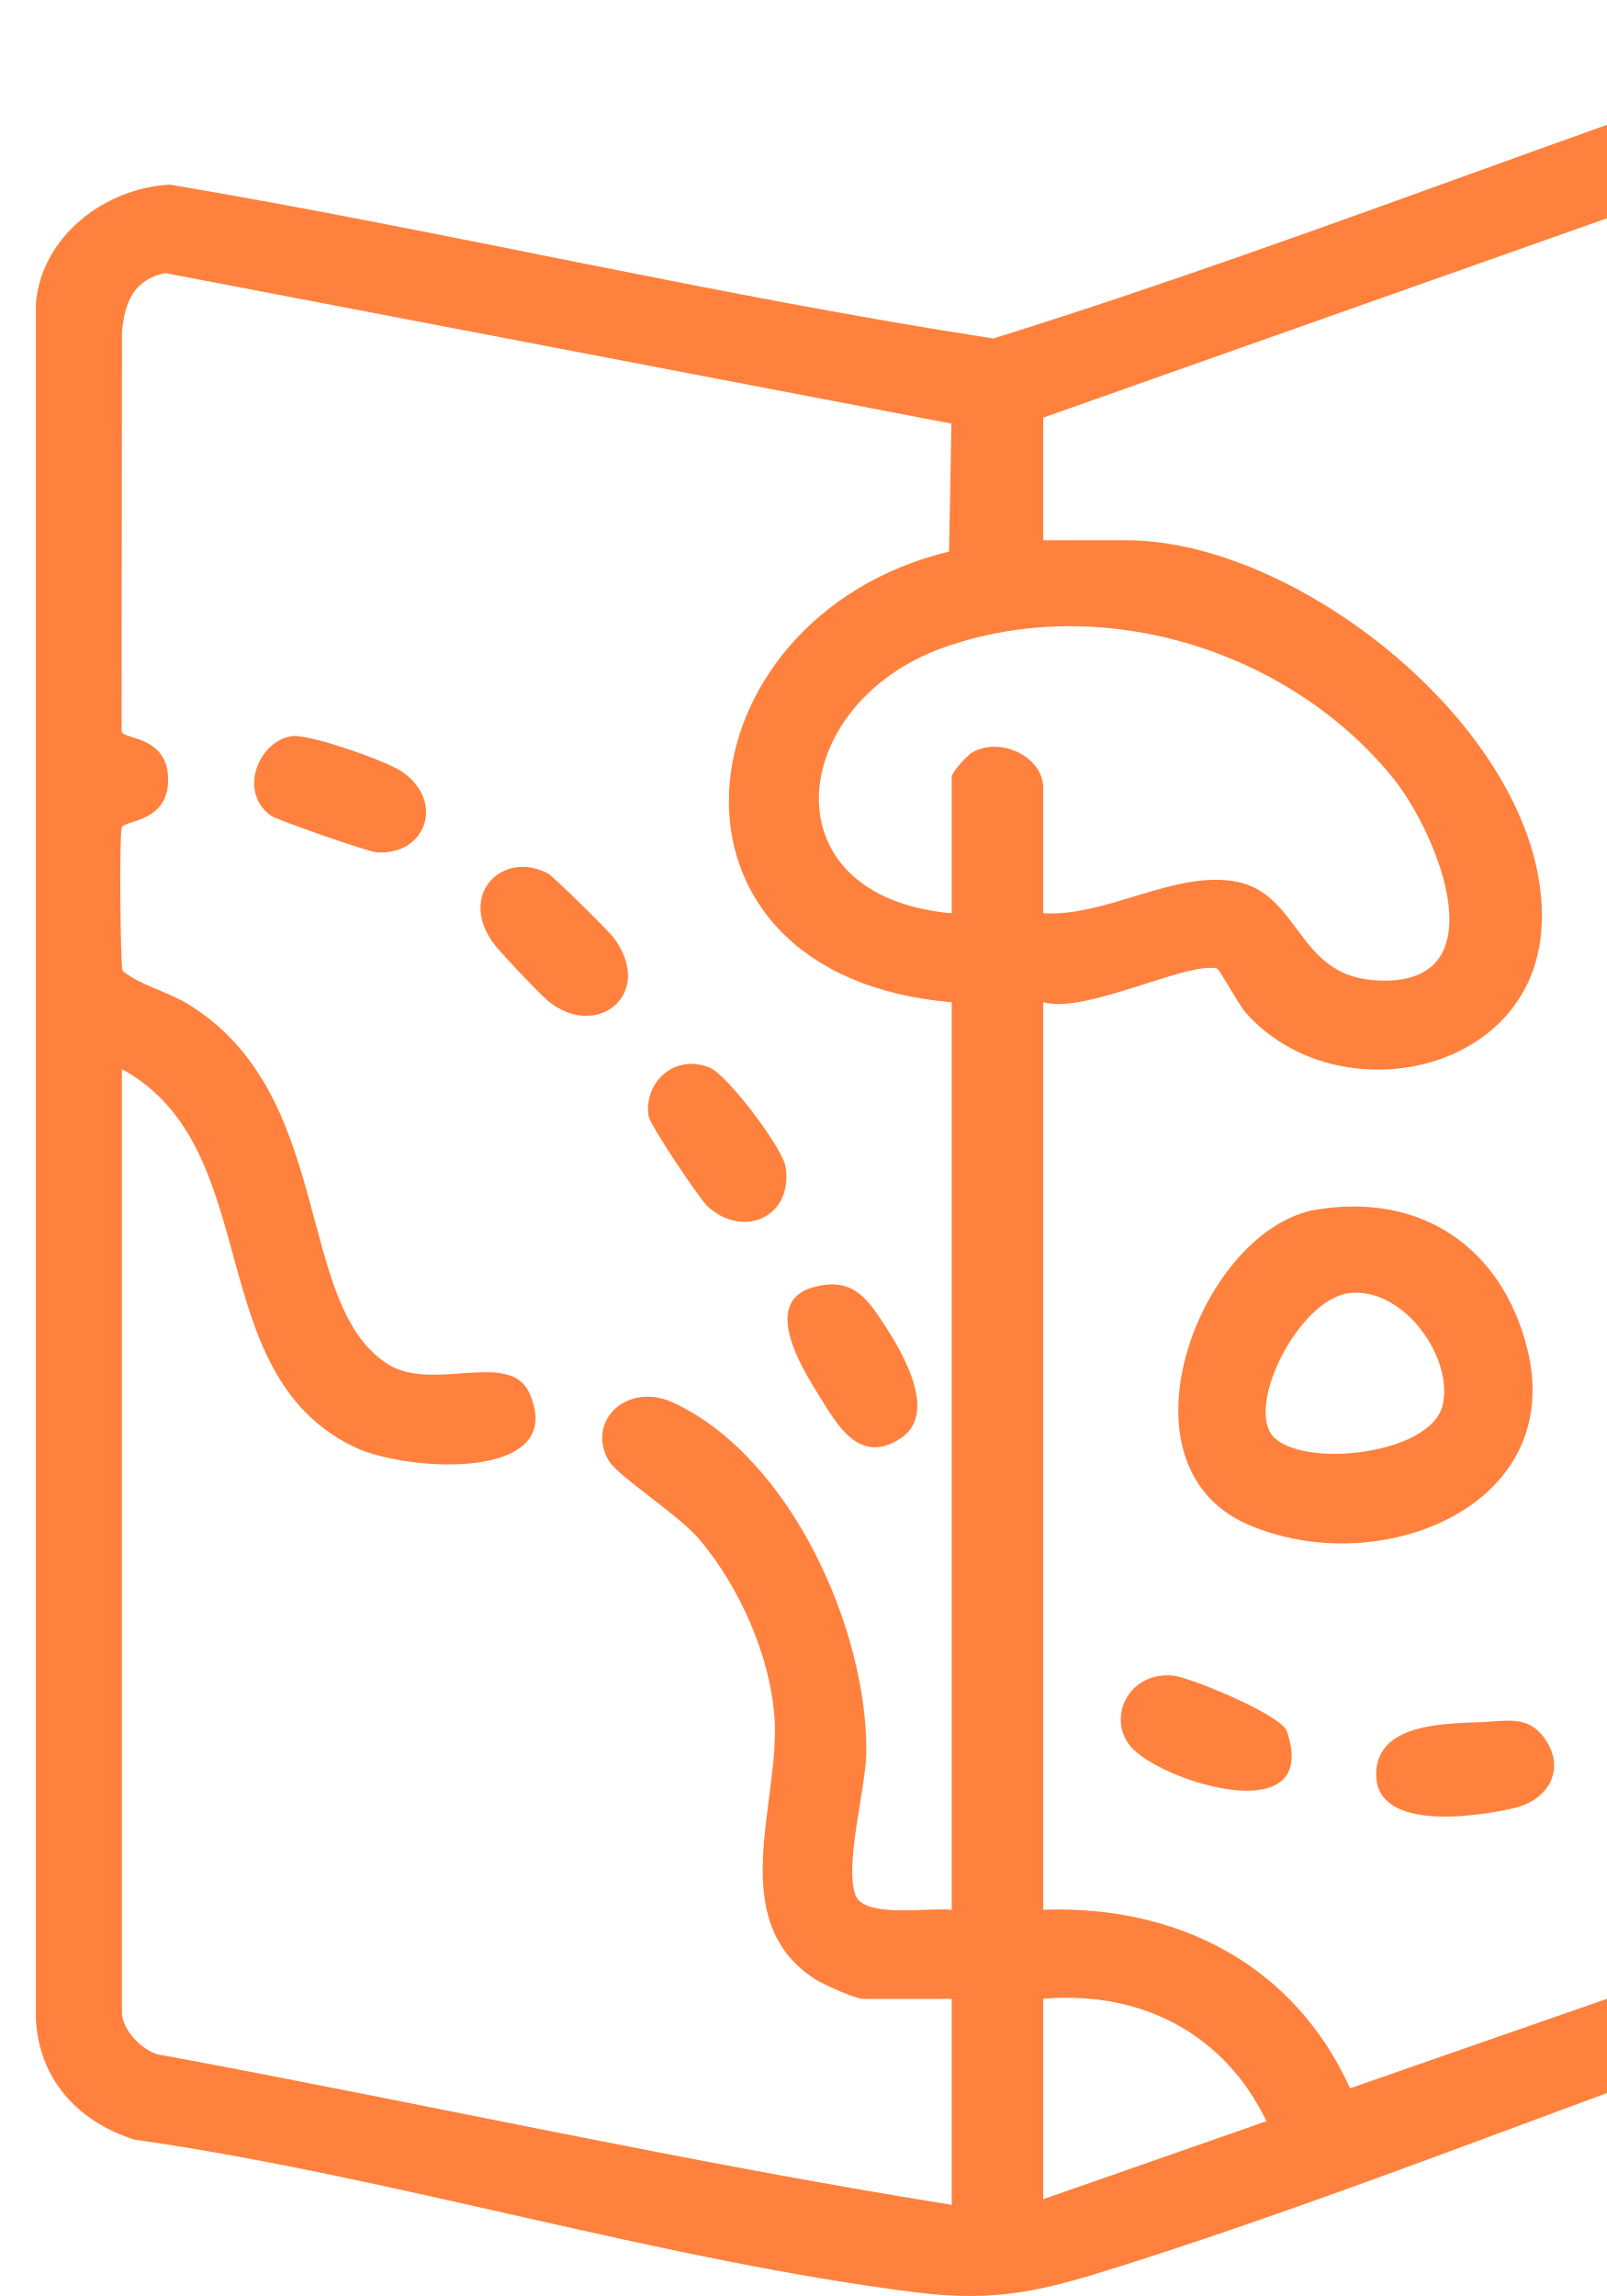
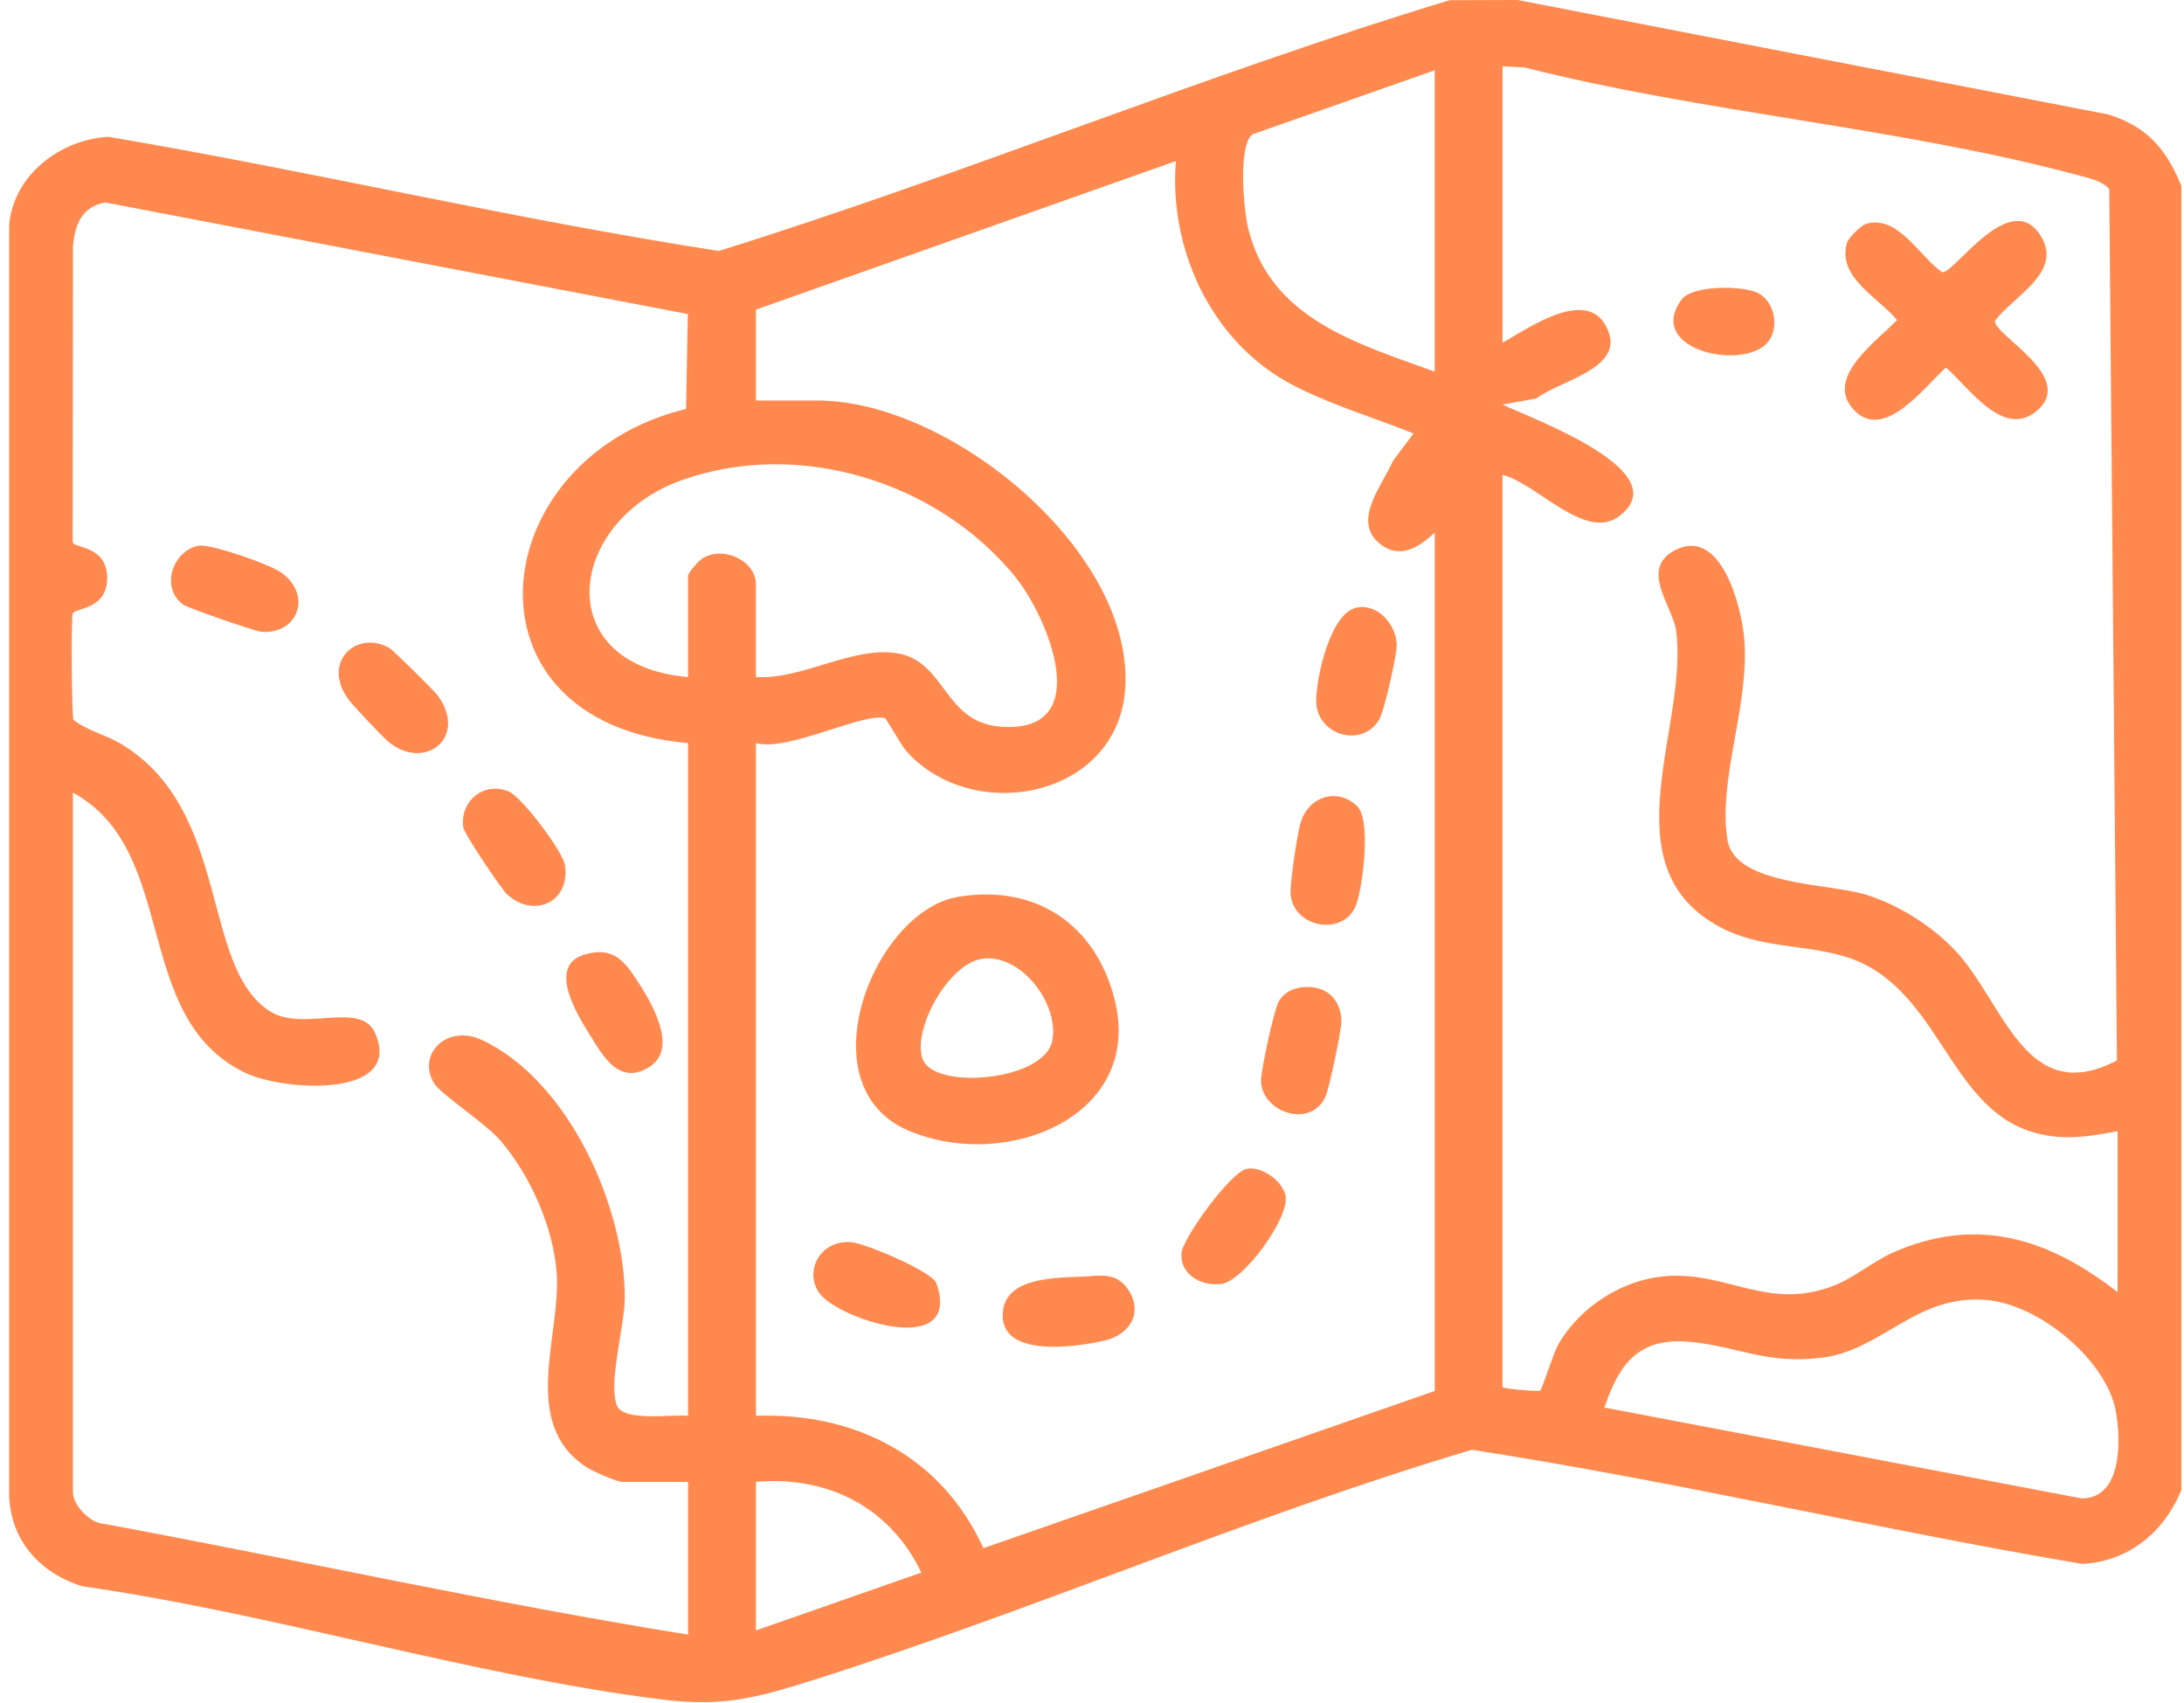
- <svg xmlns="http://www.w3.org/2000/svg" width="21" height="30" viewBox="0 0 21 30" fill="none">
-   <path d="M38.762 3.276V26.263C38.46 26.992 37.846 27.52 37.012 27.564C33.413 26.954 29.858 26.109 26.254 25.552C22.327 26.721 18.548 28.373 14.645 29.61C13.647 29.926 13.041 30.086 11.972 29.953C8.623 29.533 5.125 28.437 1.759 27.957C1.01 27.725 0.503 27.152 0.469 26.375V3.964C0.543 3.095 1.361 2.457 2.222 2.412C5.82 3.021 9.376 3.866 12.98 4.423C17.313 3.072 21.517 1.32 25.862 0.004L27.061 0L37.476 2.018C38.165 2.232 38.501 2.641 38.762 3.276ZM26.795 1.166V6.04C27.225 5.798 28.221 5.095 28.595 5.708C29.067 6.481 27.815 6.691 27.392 7.022L26.795 7.131C27.33 7.387 29.893 8.308 28.852 9.097C28.255 9.549 27.413 8.527 26.794 8.369V24.445C26.794 24.478 27.431 24.528 27.458 24.51C27.495 24.484 27.694 23.838 27.778 23.694C28.162 23.034 28.902 22.55 29.682 22.491C30.753 22.409 31.473 23.103 32.626 22.663C32.977 22.529 33.331 22.23 33.67 22.079C35.154 21.419 36.428 21.83 37.637 22.773V19.936C37.094 20.038 36.638 20.112 36.1 19.94C34.628 19.47 34.477 17.36 32.835 16.861C32.088 16.634 31.334 16.723 30.612 16.331C28.633 15.254 30.088 12.783 29.852 11.104C29.793 10.688 29.201 10.021 29.838 9.695C30.648 9.281 31.005 10.687 31.054 11.244C31.159 12.414 30.586 13.726 30.76 14.804C30.89 15.608 32.559 15.568 33.207 15.769C33.769 15.944 34.357 16.316 34.758 16.734C35.63 17.644 36 19.542 37.626 18.689L37.49 3.331C37.349 3.18 37.155 3.147 36.965 3.095C33.856 2.252 30.332 1.991 27.183 1.189L26.792 1.169L26.795 1.166ZM25.599 6.55V1.239L22.386 2.368C22.125 2.576 22.232 3.709 22.313 4.035C22.708 5.612 24.208 6.048 25.599 6.55ZM13.633 5.458V7.059H14.718C17.075 7.059 20.351 9.756 20.139 12.186C19.975 14.06 17.461 14.548 16.288 13.242C16.18 13.123 15.938 12.663 15.903 12.654C15.503 12.563 14.176 13.256 13.633 13.095V24.953C15.416 24.892 16.916 25.689 17.643 27.286L25.6 24.515V9.385C25.323 9.647 24.98 9.872 24.62 9.573C24.139 9.172 24.684 8.543 24.863 8.123L25.225 7.64C24.53 7.361 23.684 7.107 23.034 6.753C21.639 5.99 20.911 4.367 21.037 2.839L13.633 5.457V5.458ZM1.593 13.969V26.299C1.593 26.523 1.888 26.844 2.142 26.857C5.575 27.493 8.993 28.257 12.437 28.809V26.118H11.277C11.181 26.118 10.754 25.928 10.647 25.858C9.467 25.09 10.198 23.549 10.121 22.442C10.066 21.641 9.664 20.736 9.144 20.119C8.872 19.795 8.078 19.291 7.958 19.09C7.651 18.578 8.19 18.038 8.812 18.333C10.342 19.058 11.329 21.289 11.321 22.882C11.318 23.368 11.033 24.343 11.178 24.759C11.284 25.07 12.15 24.92 12.437 24.954V13.096C8.299 12.74 8.829 8.071 12.402 7.207L12.433 5.535L2.16 3.568C1.739 3.654 1.632 3.958 1.594 4.332L1.589 9.557C1.615 9.664 2.173 9.613 2.196 10.152C2.222 10.759 1.615 10.709 1.589 10.816C1.56 10.934 1.571 12.598 1.602 12.686C1.841 12.878 2.171 12.949 2.439 13.109C4.393 14.282 3.834 17.047 5.069 17.825C5.659 18.196 6.665 17.63 6.92 18.206C7.43 19.362 5.311 19.235 4.63 18.907C2.608 17.934 3.485 15.002 1.592 13.969H1.593ZM12.437 11.932V10.15C12.437 10.093 12.632 9.873 12.706 9.831C13.084 9.618 13.633 9.895 13.633 10.296V11.932C14.447 11.984 15.326 11.386 16.12 11.513C16.98 11.65 16.937 12.722 17.934 12.806C19.639 12.948 18.791 10.883 18.193 10.152C16.845 8.503 14.415 7.728 12.341 8.457C10.289 9.179 9.989 11.719 12.437 11.933V11.932ZM28.591 24.807L37.007 26.409C37.725 26.403 37.696 25.375 37.606 24.876C37.446 23.981 36.28 23.01 35.359 22.916C34.099 22.786 33.502 23.792 32.436 23.928C31.448 24.053 30.948 23.732 30.116 23.651C29.196 23.561 28.855 24.031 28.591 24.806V24.807ZM13.633 26.117V28.735L16.55 27.716C16.003 26.579 14.922 26.008 13.633 26.116V26.117Z" fill="#FF813D" />
-   <path d="M9.246 15.763C9.145 15.668 8.49 14.699 8.475 14.581C8.412 14.12 8.835 13.766 9.276 13.95C9.507 14.047 10.229 15.002 10.266 15.246C10.368 15.909 9.705 16.189 9.247 15.762L9.246 15.763Z" fill="#FF813D" />
-   <path d="M3.815 9.618C4.032 9.585 5.047 9.941 5.253 10.082C5.822 10.474 5.565 11.18 4.922 11.137C4.811 11.129 3.62 10.716 3.539 10.657C3.111 10.346 3.375 9.684 3.815 9.618Z" fill="#FF813D" />
-   <path d="M10.62 16.822C11.047 16.698 11.262 16.869 11.479 17.192C11.742 17.581 12.301 18.456 11.759 18.801C11.218 19.147 10.928 18.595 10.704 18.237C10.48 17.878 9.945 17.017 10.62 16.821V16.822Z" fill="#FF813D" />
-   <path d="M7.153 13.071C7.042 12.978 6.54 12.448 6.454 12.332C5.966 11.673 6.591 11.095 7.169 11.419C7.238 11.458 7.959 12.168 8.025 12.259C8.567 13.003 7.782 13.602 7.153 13.071Z" fill="#FF813D" />
-   <path d="M17.204 15.805C18.587 15.579 19.623 16.311 19.954 17.606C20.487 19.694 18.005 20.661 16.305 19.918C14.497 19.129 15.705 16.05 17.204 15.805ZM17.656 16.893C17.02 16.946 16.349 18.217 16.588 18.697C16.841 19.209 18.704 19.043 18.854 18.353C18.989 17.735 18.353 16.836 17.656 16.893Z" fill="#FF813D" />
-   <path d="M19.376 22.501C19.677 22.489 19.962 22.411 20.175 22.7C20.47 23.099 20.25 23.517 19.785 23.625C19.272 23.744 17.903 23.945 17.987 23.115C18.047 22.516 18.895 22.52 19.377 22.501H19.376Z" fill="#FF813D" />
-   <path d="M14.777 22.823C14.464 22.451 14.738 21.849 15.316 21.892C15.55 21.911 16.744 22.409 16.816 22.619C17.27 23.943 15.159 23.275 14.777 22.822V22.823Z" fill="#FF813D" />
+ <svg xmlns="http://www.w3.org/2000/svg" width="77" height="60" viewBox="0 0 77 60" fill="none">
+   <path d="M76.908 6.552V52.526C76.305 53.985 75.076 55.04 73.409 55.127C66.212 53.908 59.101 52.218 51.892 51.104C44.039 53.442 36.481 56.745 28.675 59.22C26.678 59.852 25.466 60.173 23.328 59.905C16.63 59.067 9.635 56.875 2.902 55.915C1.404 55.45 0.39 54.304 0.323 52.75V7.928C0.471 6.19 2.106 4.914 3.828 4.823C11.025 6.042 18.136 7.733 25.344 8.846C34.01 6.144 42.419 2.64 51.109 0.007L53.507 0L74.336 4.036C75.715 4.464 76.387 5.282 76.908 6.552ZM52.975 2.332V12.081C53.835 11.596 55.826 10.191 56.574 11.415C57.518 12.962 55.015 13.382 54.168 14.045L52.975 14.261C54.045 14.774 59.17 16.616 57.089 18.194C55.895 19.097 54.209 17.055 52.973 16.738V48.891C52.973 48.956 54.247 49.056 54.301 49.02C54.374 48.969 54.773 47.675 54.94 47.387C55.708 46.068 57.188 45.1 58.748 44.982C60.892 44.818 62.33 46.206 64.636 45.326C65.339 45.059 66.047 44.459 66.725 44.158C69.692 42.837 72.24 43.659 74.658 45.547V39.873C73.574 40.077 72.661 40.225 71.584 39.88C68.641 38.94 68.338 34.72 65.054 33.721C63.561 33.268 62.053 33.446 60.609 32.661C56.65 30.507 59.562 25.566 59.089 22.208C58.971 21.375 57.786 20.043 59.061 19.391C60.68 18.562 61.394 21.373 61.493 22.488C61.703 24.828 60.556 27.452 60.905 29.607C61.165 31.216 64.503 31.136 65.799 31.539C66.924 31.889 68.098 32.632 68.9 33.468C70.646 35.288 71.384 39.084 74.636 37.379L74.364 6.662C74.083 6.361 73.695 6.294 73.315 6.19C67.096 4.504 60.049 3.981 53.751 2.378L52.969 2.338L52.975 2.332ZM50.583 13.099V2.478L44.156 4.736C43.635 5.153 43.848 7.418 44.011 8.07C44.8 11.224 47.801 12.095 50.583 13.099ZM26.652 10.916V14.118H28.821C33.534 14.118 40.087 19.513 39.662 24.372C39.334 28.12 34.306 29.095 31.961 26.484C31.745 26.245 31.26 25.325 31.191 25.309C30.391 25.127 27.736 26.512 26.652 26.191V49.905C30.217 49.783 33.216 51.378 34.671 54.572L50.585 49.031V18.769C50.03 19.294 49.345 19.744 48.625 19.147C47.662 18.345 48.753 17.086 49.111 16.246L49.835 15.28C48.446 14.723 46.752 14.214 45.452 13.505C42.663 11.98 41.207 8.733 41.458 5.678L26.652 10.914V10.916ZM2.571 27.938V52.598C2.571 53.047 3.161 53.688 3.668 53.714C10.534 54.985 17.372 56.514 24.258 57.618V52.236H21.939C21.746 52.236 20.893 51.857 20.678 51.717C18.319 50.181 19.78 47.097 19.627 44.884C19.516 43.282 18.713 41.473 17.673 40.237C17.128 39.59 15.541 38.581 15.302 38.18C14.687 37.156 15.764 36.076 17.008 36.666C20.069 38.116 22.043 42.579 22.027 45.764C22.021 46.737 21.451 48.686 21.74 49.519C21.953 50.14 23.684 49.84 24.258 49.907V26.193C15.983 25.48 17.042 16.142 24.188 14.415L24.25 11.069L3.704 7.135C2.863 7.308 2.649 7.917 2.573 8.664L2.563 19.114C2.616 19.329 3.73 19.227 3.777 20.304C3.83 21.517 2.616 21.417 2.563 21.632C2.505 21.867 2.528 25.196 2.589 25.373C3.067 25.755 3.727 25.897 4.262 26.218C8.17 28.563 7.053 34.093 9.522 35.649C10.703 36.393 12.714 35.259 13.224 36.413C14.245 38.723 10.006 38.47 8.644 37.814C4.601 35.868 6.355 30.004 2.569 27.938H2.571ZM24.258 23.864V20.3C24.258 20.185 24.649 19.746 24.797 19.662C25.552 19.236 26.65 19.79 26.65 20.591V23.864C28.278 23.968 30.037 22.773 31.625 23.026C33.345 23.301 33.259 25.444 35.252 25.611C38.663 25.896 36.966 21.765 35.771 20.304C33.075 17.006 28.214 15.457 24.067 16.915C19.962 18.358 19.363 23.438 24.258 23.866V23.864ZM56.566 49.614L73.398 52.819C74.834 52.806 74.776 50.749 74.597 49.752C74.276 47.961 71.944 46.021 70.103 45.831C67.583 45.572 66.39 47.584 64.256 47.855C62.282 48.107 61.281 47.464 59.616 47.302C57.776 47.121 57.094 48.061 56.566 49.612V49.614ZM26.652 52.234V57.471L32.485 55.432C31.391 53.158 29.229 52.015 26.652 52.232V52.234Z" fill="#FF894E" />
+   <path d="M17.877 31.526C17.675 31.336 16.366 29.398 16.334 29.163C16.208 28.241 17.055 27.532 17.937 27.9C18.398 28.093 19.842 30.004 19.917 30.493C20.122 31.817 18.795 32.379 17.879 31.524L17.877 31.526Z" fill="#FF894E" />
+   <path d="M7.014 19.236C7.449 19.17 9.479 19.883 9.89 20.165C11.029 20.949 10.515 22.361 9.228 22.273C9.007 22.259 6.625 21.431 6.463 21.315C5.607 20.692 6.134 19.369 7.014 19.236Z" fill="#FF894E" />
+   <path d="M20.624 33.643C21.478 33.395 21.909 33.738 22.343 34.383C22.868 35.163 23.986 36.912 22.903 37.603C21.821 38.293 21.24 37.189 20.792 36.473C20.345 35.757 19.275 34.033 20.624 33.641V33.643Z" fill="#FF894E" />
+   <path d="M13.69 26.142C13.469 25.956 12.465 24.895 12.293 24.664C11.317 23.346 12.566 22.189 13.722 22.838C13.861 22.916 15.303 24.336 15.434 24.518C16.519 26.007 14.949 27.204 13.69 26.142Z" fill="#FF894E" />
+   <path d="M65.796 7.89C66.922 7.56 67.679 9.056 68.477 9.597C68.887 9.666 70.916 6.532 71.978 8.363C72.703 9.613 70.983 10.45 70.337 11.301C70.249 11.796 73.224 13.269 71.817 14.477C70.627 15.497 69.4 13.629 68.606 12.957C67.855 13.624 66.392 15.639 65.32 14.404C64.346 13.28 66.189 12.015 66.882 11.281C66.219 10.477 64.749 9.767 65.122 8.548C65.174 8.373 65.618 7.943 65.796 7.89Z" fill="#FF894E" />
+   <path d="M62.207 12.182C61.182 13.026 58.059 12.257 59.277 10.57C59.655 10.045 61.366 10.072 61.913 10.298C62.628 10.595 62.78 11.709 62.207 12.182Z" fill="#FF894E" />
+   <path d="M33.793 31.61C36.56 31.158 38.632 32.623 39.293 35.212C40.359 39.388 35.395 41.322 31.994 39.836C28.379 38.258 30.796 32.1 33.793 31.61ZM34.698 33.787C33.424 33.893 32.083 36.435 32.56 37.395C33.068 38.417 36.792 38.085 37.094 36.706C37.363 35.471 36.091 33.672 34.698 33.787Z" fill="#FF894E" />
+   <path d="M45.911 34.802C46.739 34.707 47.288 35.212 47.292 36.01C47.292 36.331 46.863 38.381 46.728 38.665C46.186 39.824 44.433 39.171 44.459 38.067C44.469 37.69 44.909 35.629 45.078 35.314C45.246 34.999 45.568 34.84 45.909 34.802H45.911Z" fill="#FF894E" />
+   <path d="M47.852 21.413C48.62 21.279 49.256 22.073 49.242 22.765C49.234 23.155 48.807 25.065 48.62 25.375C48.007 26.388 46.396 25.914 46.405 24.684C46.411 23.888 46.894 21.583 47.852 21.413Z" fill="#FF894E" />
+   <path d="M38.137 45.002C38.738 44.978 39.309 44.822 39.734 45.399C40.325 46.199 39.884 47.034 38.953 47.251C37.929 47.489 35.19 47.89 35.358 46.23C35.478 45.033 37.174 45.04 38.139 45.002H38.137Z" fill="#FF894E" />
+   <path d="M47.848 28.416C48.346 28.9 48.05 31.227 47.822 31.872C47.407 33.038 45.574 32.718 45.502 31.495C45.48 31.114 45.738 29.347 45.868 28.955C46.166 28.057 47.173 27.76 47.848 28.416Z" fill="#FF894E" />
+   <path d="M28.939 45.645C28.313 44.902 28.86 43.697 30.016 43.785C30.485 43.821 32.873 44.818 33.017 45.239C33.924 47.886 29.703 46.551 28.939 45.643V45.645Z" fill="#FF894E" />
+   <path d="M43.963 41.199C44.508 41.103 45.229 41.644 45.325 42.158C45.467 42.923 43.826 45.193 43.032 45.264C42.327 45.328 41.614 44.929 41.653 44.182C41.681 43.663 43.391 41.301 43.963 41.199Z" fill="#FF894E" />
</svg>
